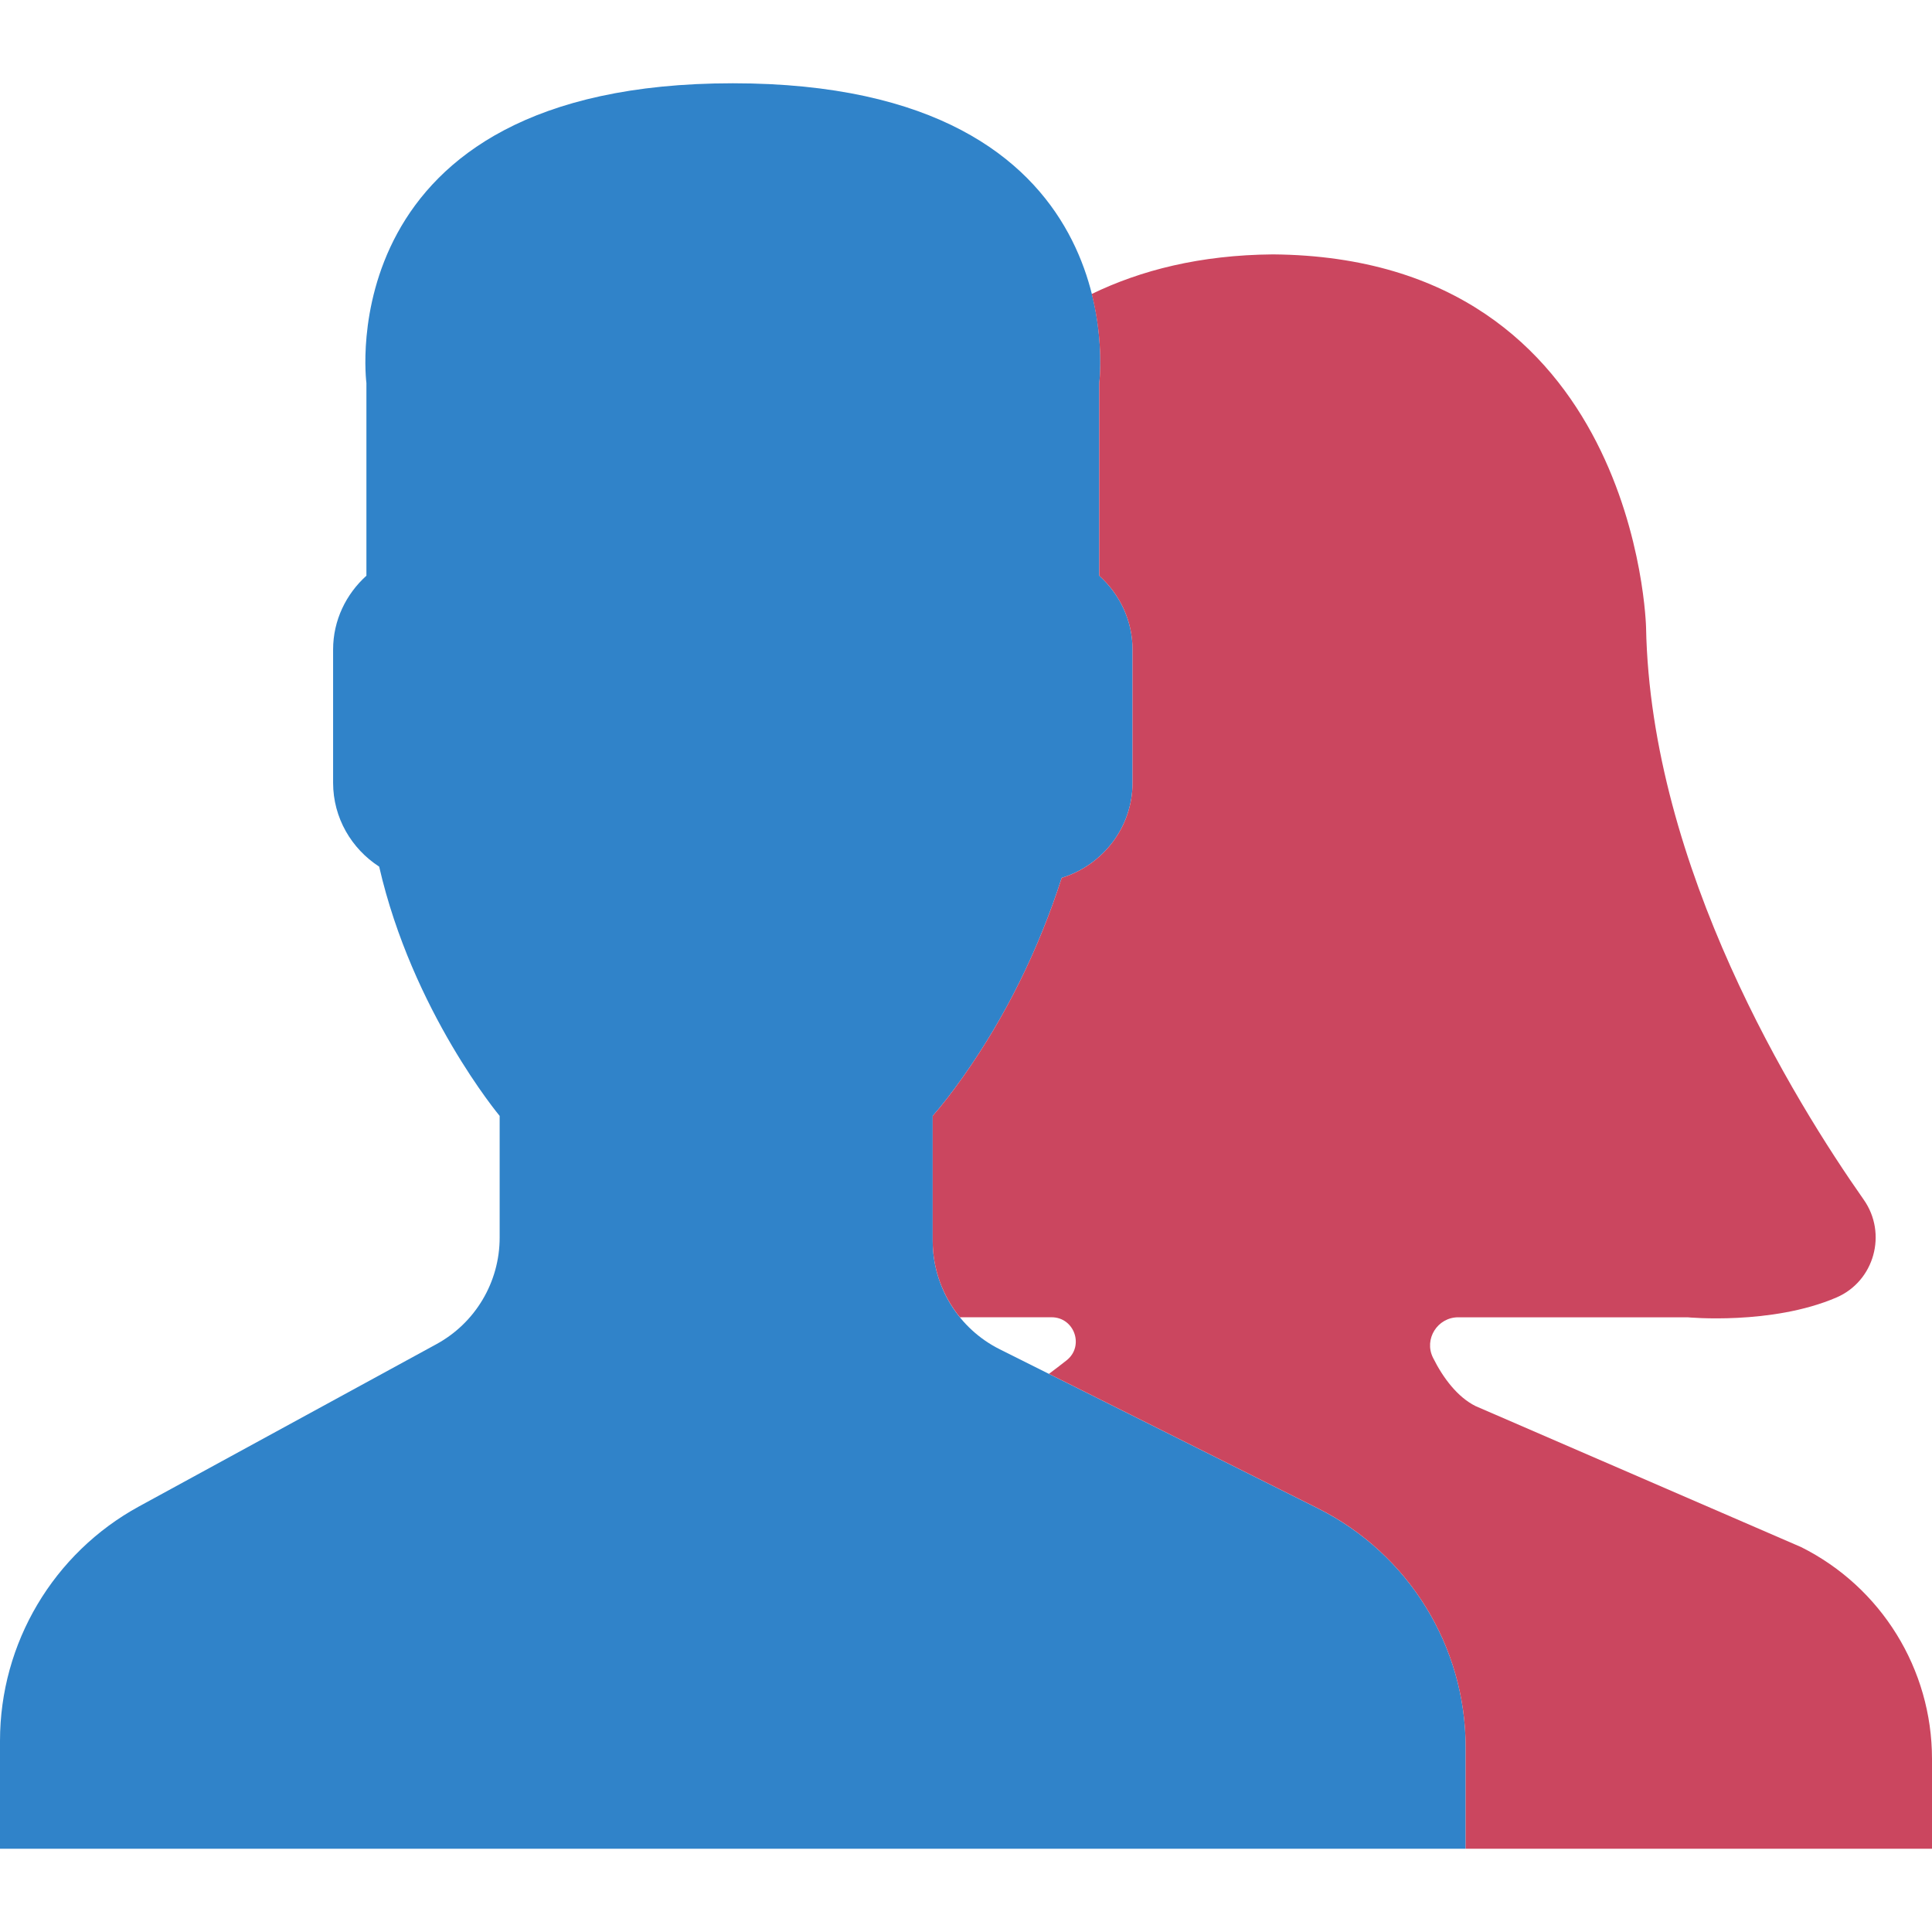
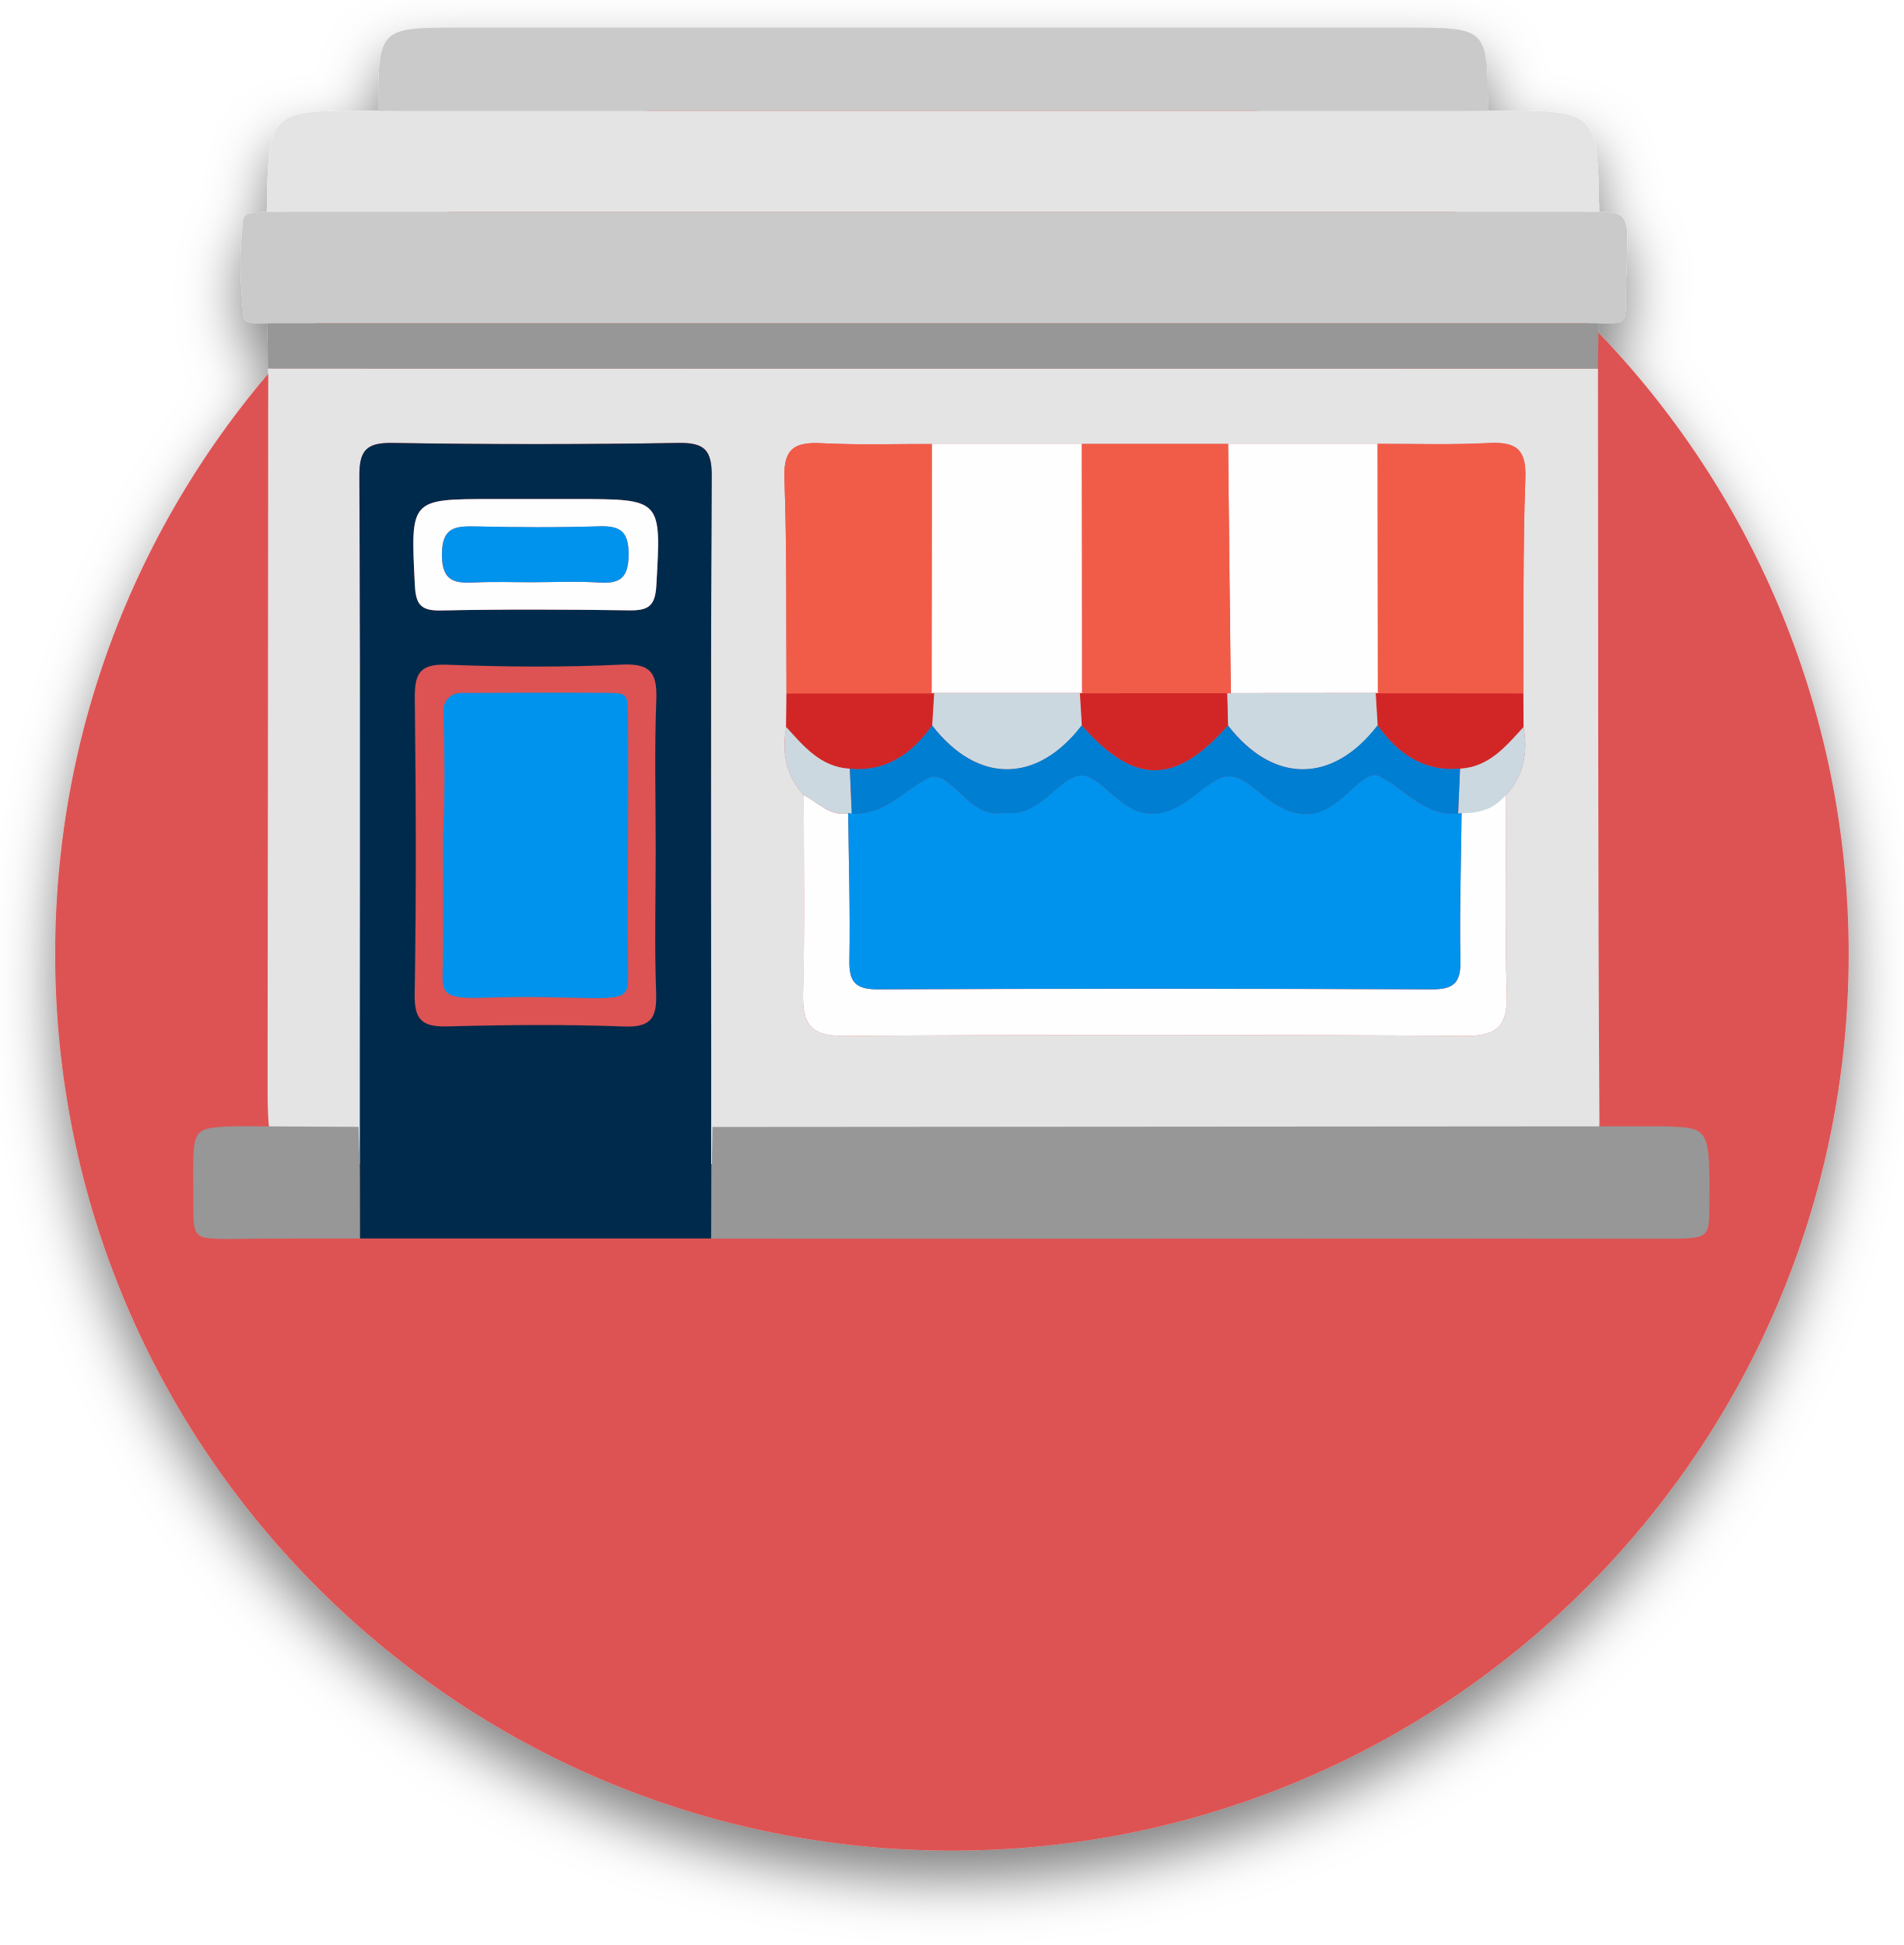
- <svg xmlns="http://www.w3.org/2000/svg" version="1.1" id="Capa_1" x="0px" y="0px" viewBox="0 0 58 58" style="enable-background:new 0 0 58 58;" xml:space="preserve">
-   <path style="fill:#3083C9;" d="M39.566,45.283l-9.552-4.776C28.78,39.89,28,38.628,28,37.248V33.5  c0.268-0.305,0.576-0.698,0.904-1.162c1.302-1.838,2.286-3.861,2.969-5.984C33.098,25.977,34,24.845,34,23.5v-4  c0-0.88-0.391-1.667-1-2.217V11.5c0,0,1.187-9-11-9c-12.188,0-11,9-11,9v5.783c-0.609,0.55-1,1.337-1,2.217v4  c0,1.054,0.554,1.981,1.383,2.517C12.382,30.369,15,33.5,15,33.5v3.655c0,1.333-0.728,2.56-1.899,3.198L4.18,45.22  C1.603,46.625,0,49.326,0,52.261V55.5h44v-3.043C44,49.419,42.283,46.642,39.566,45.283z" />
-   <path style="fill:#CB465F;" d="M54.07,46.444l-9.774-4.233c-0.535-0.267-0.971-0.836-1.277-1.453  c-0.277-0.557,0.136-1.212,0.758-1.212h6.883c0,0,2.524,0.242,4.471-0.594c1.14-0.49,1.533-1.921,0.82-2.936  c-2.085-2.969-6.396-9.958-6.535-17.177c0,0-0.239-11.112-11.202-11.202c-2.187,0.018-3.97,0.476-5.438,1.188  C33.152,10.324,33,11.5,33,11.5v5.783c0.609,0.55,1,1.337,1,2.217v4c0,1.345-0.902,2.477-2.127,2.854  c-0.683,2.122-1.667,4.145-2.969,5.984C28.576,32.802,28.268,33.195,28,33.5v3.748c0,0.853,0.299,1.659,0.818,2.297h2.751  c0.687,0,0.99,0.868,0.451,1.293c-0.186,0.147-0.364,0.283-0.53,0.406l8.077,4.038C42.283,46.642,44,49.419,44,52.457V55.5h14  v-2.697C58,50.11,56.479,47.648,54.07,46.444z" />
-   <g>
- </g>
-   <g>
- </g>
-   <g>
- </g>
-   <g>
- </g>
-   <g>
- </g>
-   <g>
- </g>
-   <g>
- </g>
-   <g>
- </g>
-   <g>
- </g>
-   <g>
- </g>
-   <g>
- </g>
-   <g>
- </g>
-   <g>
- </g>
-   <g>
- </g>
-   <g>
- </g>
+ <svg xmlns="http://www.w3.org/2000/svg" width="138px" height="141px" viewBox="0 0 138 141" version="1.1">
+   <defs>
+     <filter x="-9.2%" y="-9.0%" width="118.5%" height="118.0%" filterUnits="objectBoundingBox" id="filter-1">
+       <feOffset dx="0" dy="2" in="SourceAlpha" result="shadowOffsetOuter1" />
+       <feGaussianBlur stdDeviation="2" in="shadowOffsetOuter1" result="shadowBlurOuter1" />
+       <feColorMatrix values="0 0 0 0 0   0 0 0 0 0   0 0 0 0 0  0 0 0 0.5 0" type="matrix" in="shadowBlurOuter1" result="shadowMatrixOuter1" />
+       <feMerge>
+         <feMergeNode in="shadowMatrixOuter1" />
+         <feMergeNode in="SourceGraphic" />
+       </feMerge>
+     </filter>
+   </defs>
+   <g id="Process-création-compte" stroke="none" stroke-width="1" fill="none" fill-rule="evenodd">
+     <g id="Type-de-compte" transform="translate(-118, -419)">
+       <g id="Bouton-Commerce" transform="translate(0, 366)">
+         <g id="Bouton_commerce" transform="translate(77, 55)">
+           <g id="Commerce" filter="url(#filter-1)" transform="translate(45, 0)">
+             <g id="Logo_commerce">
+               <circle id="Oval" fill="#DD5252" cx="65" cy="67.156" r="65" />
+               <g id="Commerce2" transform="translate(10, 0)" fill-rule="nonzero">
+                 <g id="Layer_1">
+                   <g id="Group">
+                     <path d="M101.83,24.717 C101.849,42.896 101.821,61.085 101.934,79.264 C101.953,81.774 101.208,82.491 98.717,82.472 C78.302,82.368 57.887,82.396 37.472,82.377 C37.5,65.764 37.5,49.142 37.594,32.528 C37.604,30.651 37.104,30.075 35.198,30.104 C28.283,30.217 21.368,30.217 14.453,30.104 C12.547,30.075 12.038,30.651 12.057,32.528 C12.151,49.142 12.151,65.764 12.179,82.377 C5.396,82.509 5.387,82.509 5.396,75.858 C5.415,58.811 5.434,41.755 5.443,24.708 C37.566,24.717 69.698,24.717 101.83,24.717 Z M96.434,50.708 C96.425,49.896 96.425,49.085 96.415,48.283 C96.453,43.066 96.377,37.849 96.566,32.642 C96.642,30.443 95.755,30.028 93.849,30.132 C91.189,30.264 88.519,30.179 85.858,30.189 L75.019,30.189 L64.415,30.189 L53.575,30.189 C50.915,30.179 48.245,30.274 45.585,30.132 C43.679,30.038 42.783,30.443 42.858,32.642 C43.047,37.849 42.981,43.066 43.009,48.283 C43,49.094 43,49.896 42.991,50.708 C42.66,52.538 42.962,54.217 44.255,55.632 C44.255,60.415 44.349,65.208 44.208,69.991 C44.142,72.236 44.755,73.113 47.179,73.094 C62.208,73 77.226,73 92.255,73.094 C94.679,73.113 95.283,72.236 95.217,69.991 C95.085,65.208 95.17,60.415 95.17,55.632 C96.462,54.208 96.764,52.538 96.434,50.708 Z" id="Shape" fill="#E4E4E4" />
+                     <path d="M101.915,13.358 C104.557,13.396 103.887,14.066 103.849,19.594 C103.84,21.443 103.887,21.443 101.877,21.443 L5.377,21.443 C4.745,21.368 3.698,21.623 3.642,20.858 C3.368,17.415 3.368,16.745 3.623,14 C3.689,13.236 4.726,13.472 5.349,13.358 C37.538,13.358 69.726,13.358 101.915,13.358 Z" id="Shape" fill="#CACACA" />
+                     <path d="M12.085,87.783 C12.057,71.17 12.142,49.151 12.047,32.538 C12.038,30.66 12.538,30.085 14.443,30.113 C21.358,30.226 28.274,30.226 35.189,30.113 C37.094,30.085 37.604,30.66 37.585,32.538 C37.491,49.151 37.575,71.17 37.547,87.783 L12.085,87.783 Z M33.528,59.566 C33.528,56 33.434,52.425 33.566,48.858 C33.642,46.953 33.33,46.075 31.094,46.179 C26.868,46.387 22.623,46.349 18.387,46.189 C16.358,46.113 16.047,46.906 16.066,48.679 C16.151,55.811 16.179,62.953 16.057,70.085 C16.019,72.094 16.755,72.453 18.538,72.406 C22.774,72.292 27.019,72.255 31.245,72.415 C33.274,72.491 33.623,71.708 33.557,69.925 C33.434,66.481 33.528,63.019 33.528,59.566 Z M25.038,34.179 L21.698,34.179 C15.717,34.179 15.774,34.179 16.066,40.321 C16.132,41.698 16.387,42.283 17.915,42.255 C22.481,42.16 27.047,42.179 31.613,42.245 C32.991,42.264 33.491,41.943 33.575,40.425 C33.925,34.17 34,34.179 27.708,34.179 L25.038,34.179 Z" id="Shape" fill="#062C4B" />
+                     <path d="M101.915,13.358 L5.34,13.358 C5.462,6.028 5.462,6.028 12.745,6.028 L13.415,6.028 L93.83,6.028 L94.5,6.028 C101.792,6.028 101.792,6.028 101.915,13.358 Z" id="Shape" fill="#E4E4E4" />
+                     <path d="M37.642,79.698 C60.632,79.679 83.613,79.67 106.604,79.651 C109.925,79.755 109.925,79.755 109.906,85.264 C109.896,87.792 109.925,87.792 106.594,87.802 C83.557,87.764 60.585,87.821 37.547,87.792 C37.594,85.113 37.585,82.368 37.642,79.698 Z" id="Shape" fill="#979797" />
+                     <path d="M93.84,6.028 L13.425,6.028 C13.425,0 13.425,0 19.368,0 L87.906,0 C93.84,0 93.84,0 93.84,6.028 Z" id="Shape" fill="#CACACA" />
+                     <path d="M5.377,21.443 L101.877,21.443 C101.858,22.538 101.84,23.623 101.821,24.717 L5.425,24.717 C5.415,23.623 5.396,22.538 5.377,21.443 Z" id="Shape" fill="#979797" />
+                     <path d="M11.991,79.689 C12.047,82.358 12.085,79.745 12.085,87.783 C6.057,87.783 5.387,87.783 2.566,87.821 C0.019,87.783 0.019,87.783 0.009,85.17 C0.019,83.094 0.019,85.104 0,83.189 C0.019,79.736 0.019,79.736 3.34,79.642 C6.217,79.66 9.104,79.679 11.991,79.689 Z" id="Shape" fill="#979797" />
+                     <path d="M95.17,55.632 C95.17,60.415 95.075,65.208 95.217,69.991 C95.283,72.236 94.67,73.113 92.255,73.094 C77.226,73 62.208,73 47.179,73.094 C44.755,73.113 44.151,72.236 44.208,69.991 C44.34,65.208 44.255,60.415 44.255,55.632 C45.302,56.151 46.123,57.208 47.481,56.953 C47.519,60.519 47.632,64.085 47.566,67.642 C47.538,69.245 48.057,69.726 49.651,69.726 C63.028,69.67 76.396,69.67 89.774,69.726 C91.368,69.736 91.896,69.255 91.858,67.651 C91.792,64.085 91.906,60.528 91.943,56.962 C93.019,56.509 94.094,56.075 95.17,55.632 Z" id="Shape" fill="#FEFEFE" />
+                     <path d="M75.019,30.179 L85.858,30.179 C85.868,36.208 85.877,42.236 85.877,48.274 L85.717,48.236 C82.217,48.236 78.717,48.245 75.217,48.245 C75.142,42.226 75.075,36.198 75.019,30.179 Z" id="Shape" fill="#FEFEFE" />
+                     <path d="M43.009,48.283 C42.972,43.066 43.047,37.849 42.858,32.642 C42.783,30.443 43.679,30.038 45.585,30.132 C48.245,30.264 50.915,30.179 53.575,30.189 C53.566,36.217 53.557,42.245 53.557,48.283 C50.038,48.274 46.519,48.274 43.009,48.283 Z" id="Shape" fill="#F15B4A" />
+                     <path d="M75.019,30.179 C75.085,36.198 75.151,42.226 75.217,48.245 L74.953,48.255 C71.453,48.255 67.943,48.264 64.443,48.264 C64.434,42.236 64.425,36.208 64.425,30.179 C67.943,30.179 71.481,30.179 75.019,30.179 Z" id="Shape" fill="#F15B4A" />
+                     <path d="M64.406,30.179 C64.415,36.208 64.425,42.236 64.425,48.274 L64.264,48.236 L53.698,48.236 L53.538,48.274 C53.547,42.245 53.557,36.217 53.557,30.179 C57.179,30.179 60.792,30.179 64.406,30.179 Z" id="Shape" fill="#FEFEFE" />
+                     <path d="M85.877,48.264 C85.868,42.236 85.858,36.208 85.858,30.17 C88.519,30.16 91.189,30.255 93.849,30.113 C95.755,30.019 96.651,30.425 96.566,32.623 C96.377,37.83 96.453,43.047 96.415,48.264 C92.906,48.274 89.387,48.274 85.877,48.264 Z" id="Shape" fill="#F15B4A" />
+                     <path d="M43.009,48.283 C46.519,48.283 50.038,48.274 53.547,48.274 L53.708,48.236 C53.66,49.028 53.613,49.811 53.566,50.604 C52.094,52.642 50.245,53.962 47.585,53.736 C45.472,53.604 44.255,52.113 42.981,50.717 C43,49.896 43,49.085 43.009,48.283 Z" id="Shape" fill="#D22526" />
+                     <path d="M85.877,48.264 C89.387,48.264 92.906,48.274 96.415,48.274 C96.425,49.085 96.425,49.896 96.434,50.698 C95.16,52.094 93.943,53.585 91.83,53.717 C89.17,53.953 87.321,52.623 85.849,50.585 C85.802,49.802 85.755,49.009 85.708,48.226 L85.877,48.264 Z" id="Shape" fill="#D22526" />
+                     <path d="M42.991,50.708 C44.264,52.104 45.481,53.604 47.594,53.726 C47.642,54.811 47.689,55.896 47.736,56.991 L47.481,56.953 C46.123,57.198 45.302,56.151 44.255,55.632 C42.953,54.208 42.66,52.538 42.991,50.708 Z" id="Shape" fill="#CBD8E0" />
+                     <path d="M91.83,53.726 C93.943,53.604 95.151,52.104 96.434,50.708 C96.764,52.538 96.472,54.208 95.179,55.632 C94.509,56.292 93.84,56.962 91.953,56.953 L91.698,56.991 C91.736,55.896 91.783,54.811 91.83,53.726 Z" id="Shape" fill="#CBD8E0" />
+                     <path d="M25.038,34.179 L27.708,34.179 C34,34.179 33.925,34.179 33.575,40.425 C33.491,41.943 32.991,42.264 31.613,42.245 C27.047,42.179 22.481,42.16 17.915,42.255 C16.387,42.283 16.132,41.698 16.066,40.321 C15.764,34.179 15.717,34.179 21.698,34.179 L25.038,34.179 Z M24.491,40.208 C26.151,40.208 27.811,40.123 29.462,40.236 C31.038,40.34 31.557,39.792 31.557,38.189 C31.566,36.547 30.972,36.113 29.434,36.16 C26.453,36.255 23.462,36.236 20.472,36.17 C18.981,36.132 18.028,36.226 18.028,38.217 C18.028,40.236 19.038,40.292 20.5,40.226 C21.84,40.16 23.17,40.208 24.491,40.208 Z" id="Shape" fill="#FEFEFE" />
+                     <path d="M91.943,56.953 C91.906,60.519 91.792,64.085 91.858,67.642 C91.887,69.245 91.368,69.726 89.774,69.717 C76.396,69.66 63.028,69.66 49.651,69.717 C48.057,69.726 47.538,69.236 47.566,67.632 C47.632,64.066 47.519,60.509 47.481,56.943 L47.736,56.981 C50.047,57.104 51.406,55.425 53.189,54.443 C54.84,53.538 56.094,57.302 58.557,56.943 C58.774,56.915 59,56.943 59.226,56.943 C61.491,56.981 62.651,54.519 64.189,54.236 C65.708,53.953 67.009,56.896 69.377,56.981 C71.925,57.066 73.33,54.425 74.981,54.283 C76.67,54.142 78.142,57.17 80.868,57.009 C83.245,56.868 84.736,53.66 85.962,54.264 C87.83,55.179 89.179,57.179 91.679,56.972 L91.943,56.953 Z" id="Shape" fill="#0093ED" />
+                     <path d="M85.717,48.236 C85.764,49.019 85.811,49.811 85.858,50.594 C82.623,54.811 78.321,54.849 75.019,50.604 C75,49.821 74.972,49.047 74.953,48.264 L75.217,48.255 C78.717,48.245 82.217,48.236 85.717,48.236 Z" id="Shape" fill="#CBD8E0" />
+                     <path d="M74.943,48.255 C74.962,49.038 74.991,49.811 75.009,50.594 C71.179,54.925 68.217,54.925 64.406,50.585 C64.358,49.802 64.311,49.009 64.264,48.226 L64.425,48.264 C67.934,48.264 71.443,48.255 74.943,48.255 Z" id="Shape" fill="#D22526" />
+                     <path d="M64.274,48.236 C64.321,49.019 64.368,49.811 64.415,50.594 C61.179,54.811 56.877,54.849 53.575,50.604 C53.623,49.811 53.67,49.028 53.717,48.236 L64.274,48.236 Z" id="Shape" fill="#CBD8E0" />
+                     <path d="M53.566,50.594 C56.858,54.849 61.17,54.802 64.406,50.585 C68.217,54.925 71.179,54.925 75.009,50.594 C78.302,54.849 82.613,54.802 85.849,50.585 C87.321,52.623 89.17,53.953 91.83,53.717 C91.783,54.802 91.736,55.896 91.689,56.981 C89.189,57.189 87.84,55.189 85.972,54.274 C84.736,53.67 83.255,56.877 80.877,57.019 C78.151,57.179 76.679,54.151 74.991,54.292 C73.34,54.434 71.934,57.085 69.387,56.991 C67.009,56.906 65.717,53.962 64.198,54.245 C62.66,54.528 61.5,56.991 59.236,56.953 C59.009,56.953 58.783,56.915 58.566,56.953 C56.104,57.311 54.849,53.547 53.198,54.453 C51.415,55.425 50.066,57.113 47.745,56.991 C47.698,55.906 47.651,54.811 47.604,53.726 C50.255,53.962 52.094,52.632 53.566,50.594 Z" id="Shape" fill="#037ED1" />
+                     <path d="M18.113,58.877 C18.113,58.594 18.132,58.123 18.142,57.84 C18.274,55.377 18.198,51.509 18.142,49.519 C18.123,48.811 18.679,48.245 19.387,48.236 C21.802,48.226 27.028,48.198 29.868,48.226 C31.509,48.245 31.509,48.245 31.519,50.047 C31.575,56.189 31.462,62.33 31.528,68.472 C31.547,70.689 31.462,70.387 25.264,70.283 C23.868,70.264 22.462,70.283 21.066,70.33 C18.113,70.425 18.047,70.009 18.085,68.387 C18.16,65.226 18.113,62.047 18.113,58.877 Z" id="Shape" fill="#0093ED" />
+                     <path d="M24.491,40.208 C23.16,40.208 21.83,40.16 20.509,40.217 C19.047,40.283 18.038,40.226 18.038,38.208 C18.038,36.217 18.991,36.132 20.481,36.16 C23.462,36.226 26.453,36.245 29.443,36.151 C30.981,36.104 31.566,36.538 31.566,38.179 C31.557,39.783 31.047,40.33 29.472,40.226 C27.821,40.123 26.151,40.208 24.491,40.208 Z" id="Shape" fill="#0093ED" />
+                   </g>
+                 </g>
+               </g>
+             </g>
+           </g>
+         </g>
+       </g>
+     </g>
+   </g>
</svg>
